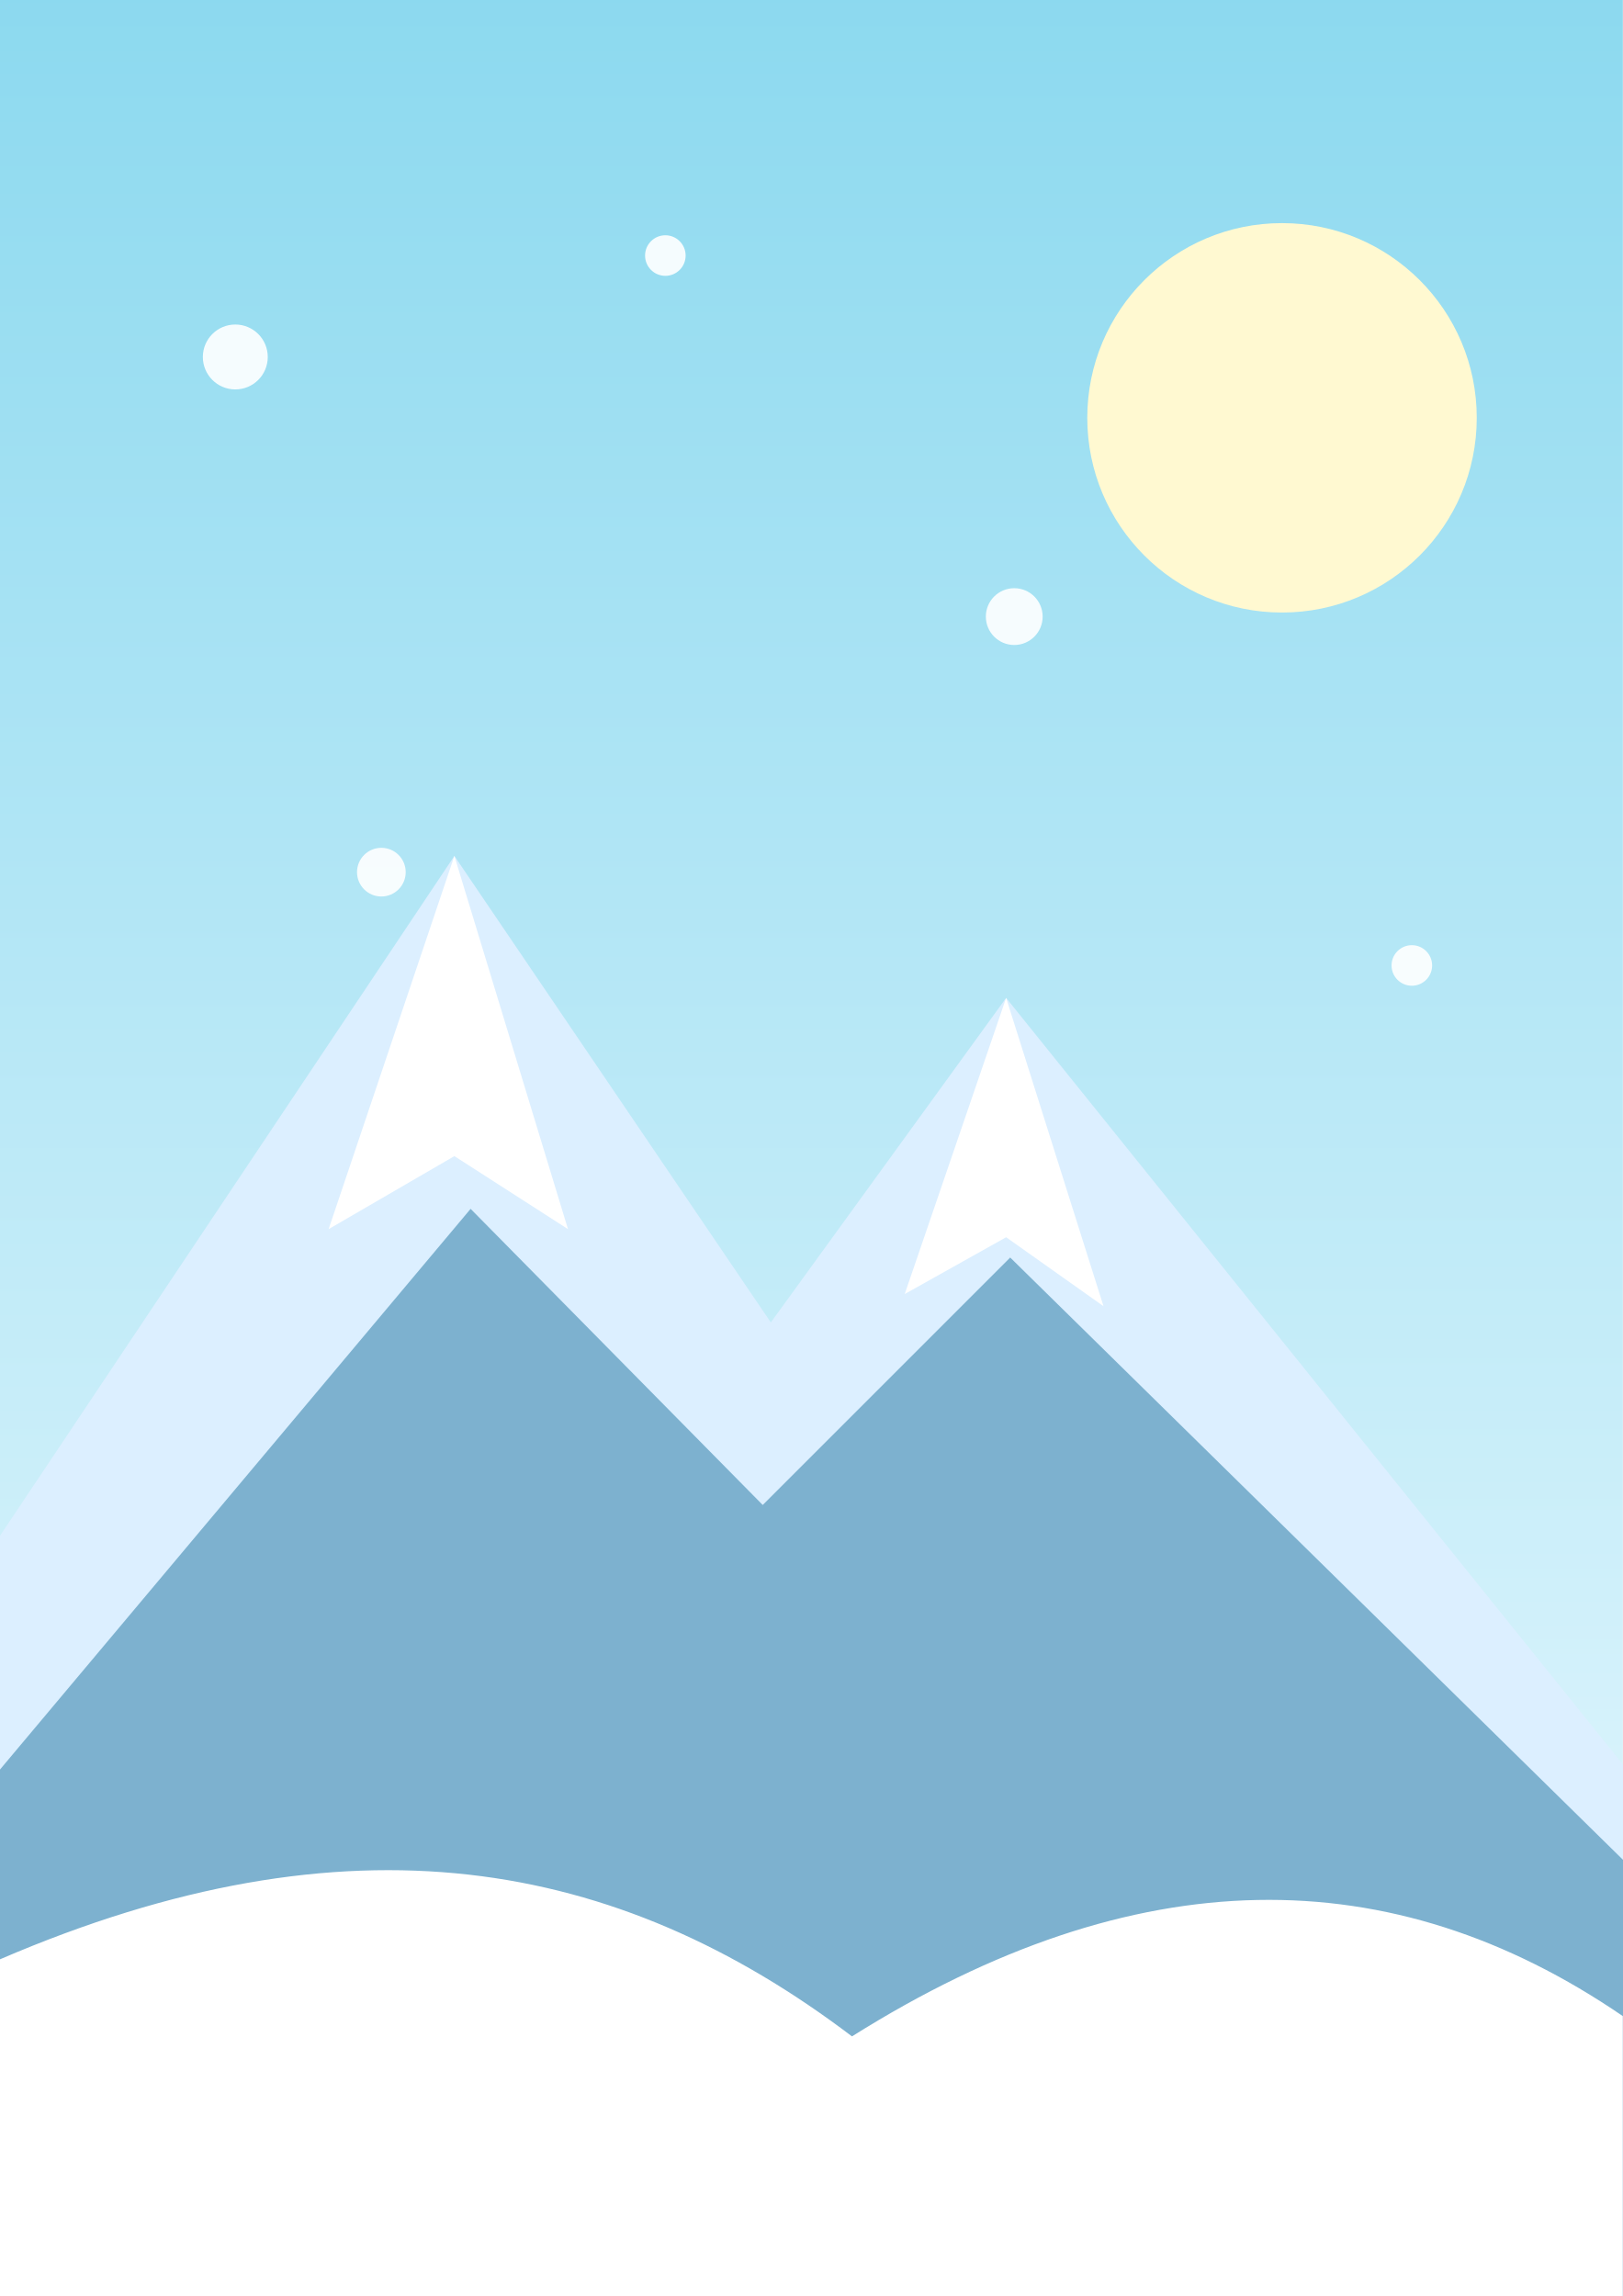
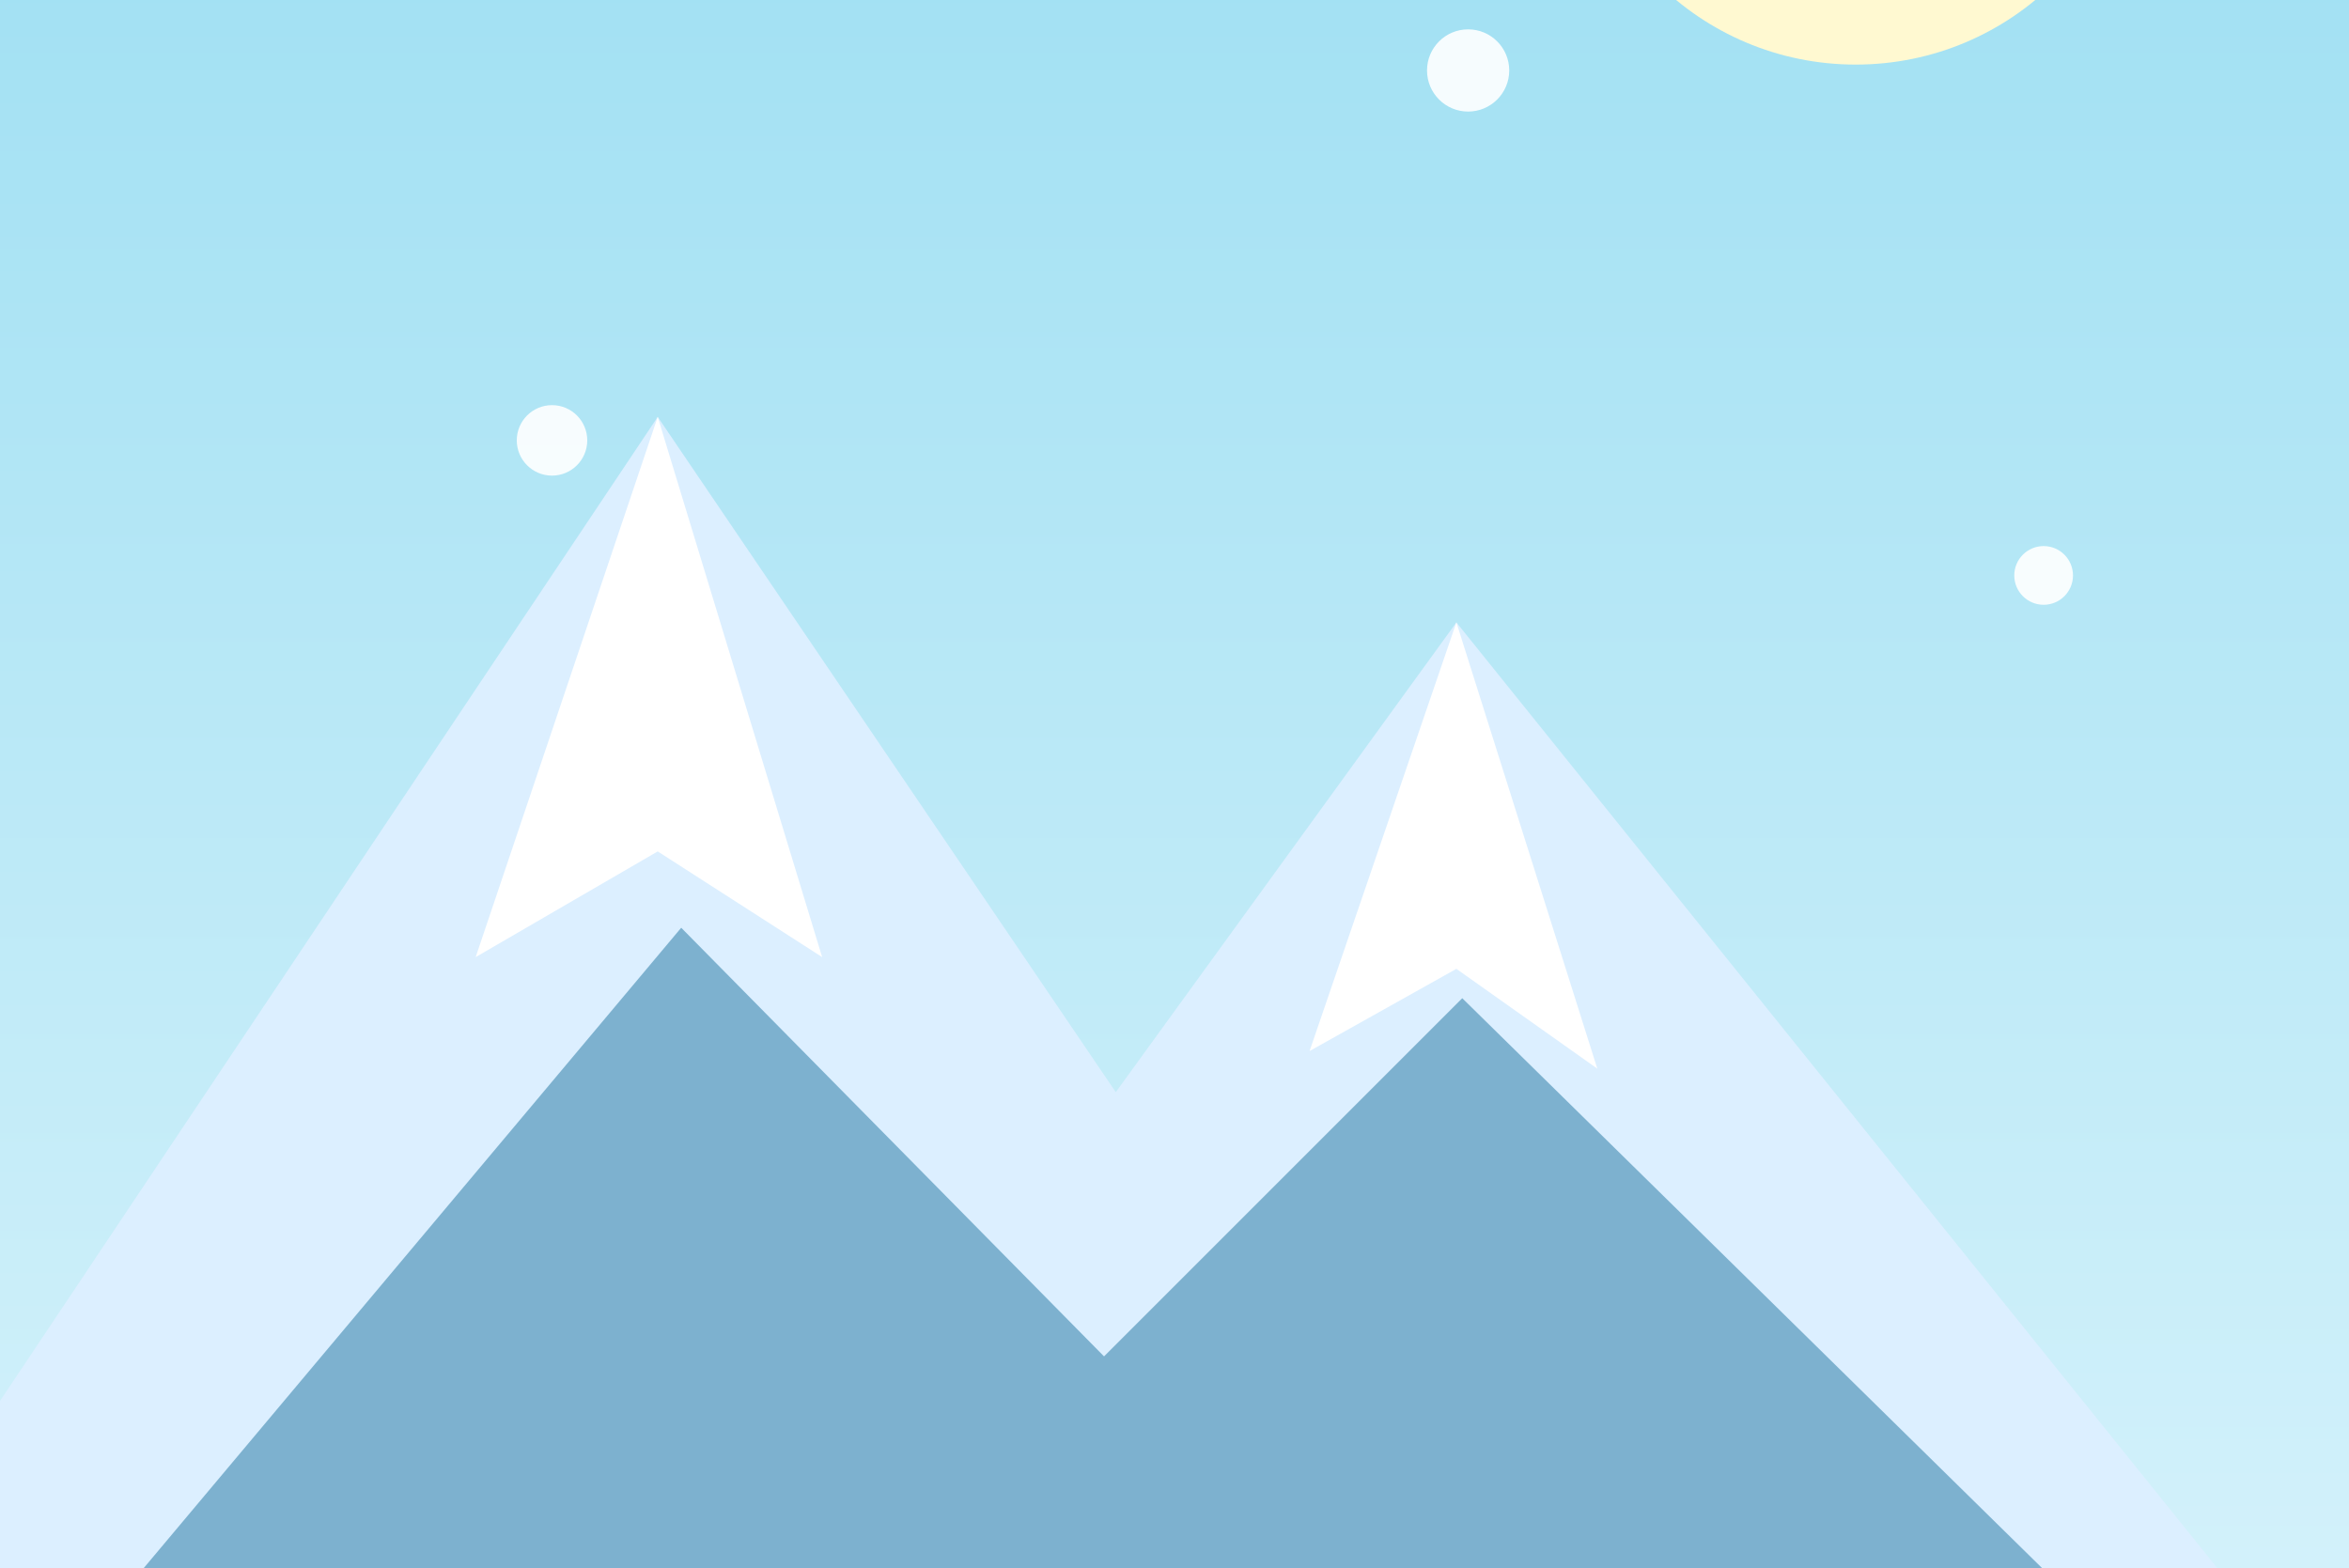
- <svg xmlns="http://www.w3.org/2000/svg" viewBox="0 0 400 566">
+ <svg xmlns="http://www.w3.org/2000/svg" viewBox="0 140 400 267">
  <defs>
    <linearGradient id="s" x1="0" y1="0" x2="0" y2="1">
      <stop stop-color="#8cd9ef" />
      <stop offset="1" stop-color="#edfaff" />
    </linearGradient>
  </defs>
  <rect width="400" height="566" fill="url(#s)" />
  <circle cx="316" cy="103" r="48" fill="#fff9d1" />
  <g fill="#fff" opacity=".9">
    <circle cx="58" cy="88" r="8" />
    <circle cx="164" cy="63" r="5" />
    <circle cx="250" cy="152" r="7" />
    <circle cx="348" cy="238" r="5" />
    <circle cx="94" cy="215" r="6" />
  </g>
  <path d="M-25 416L112 211l78 115 58-80 177 220v100H-25z" fill="#dcefff" />
  <path d="M-25 466L116 298l72 73 61-61 176 173v83H-25z" fill="#7db1cf" />
  <path d="M112 211l-31 92 31-18 28 18zM248 246l-25 73 25-14 24 17z" fill="#fff" />
  <path d="M0 483c86-37 152-25 210 19 70-44 133-44 190-5v69H0z" fill="#fff" />
</svg>
